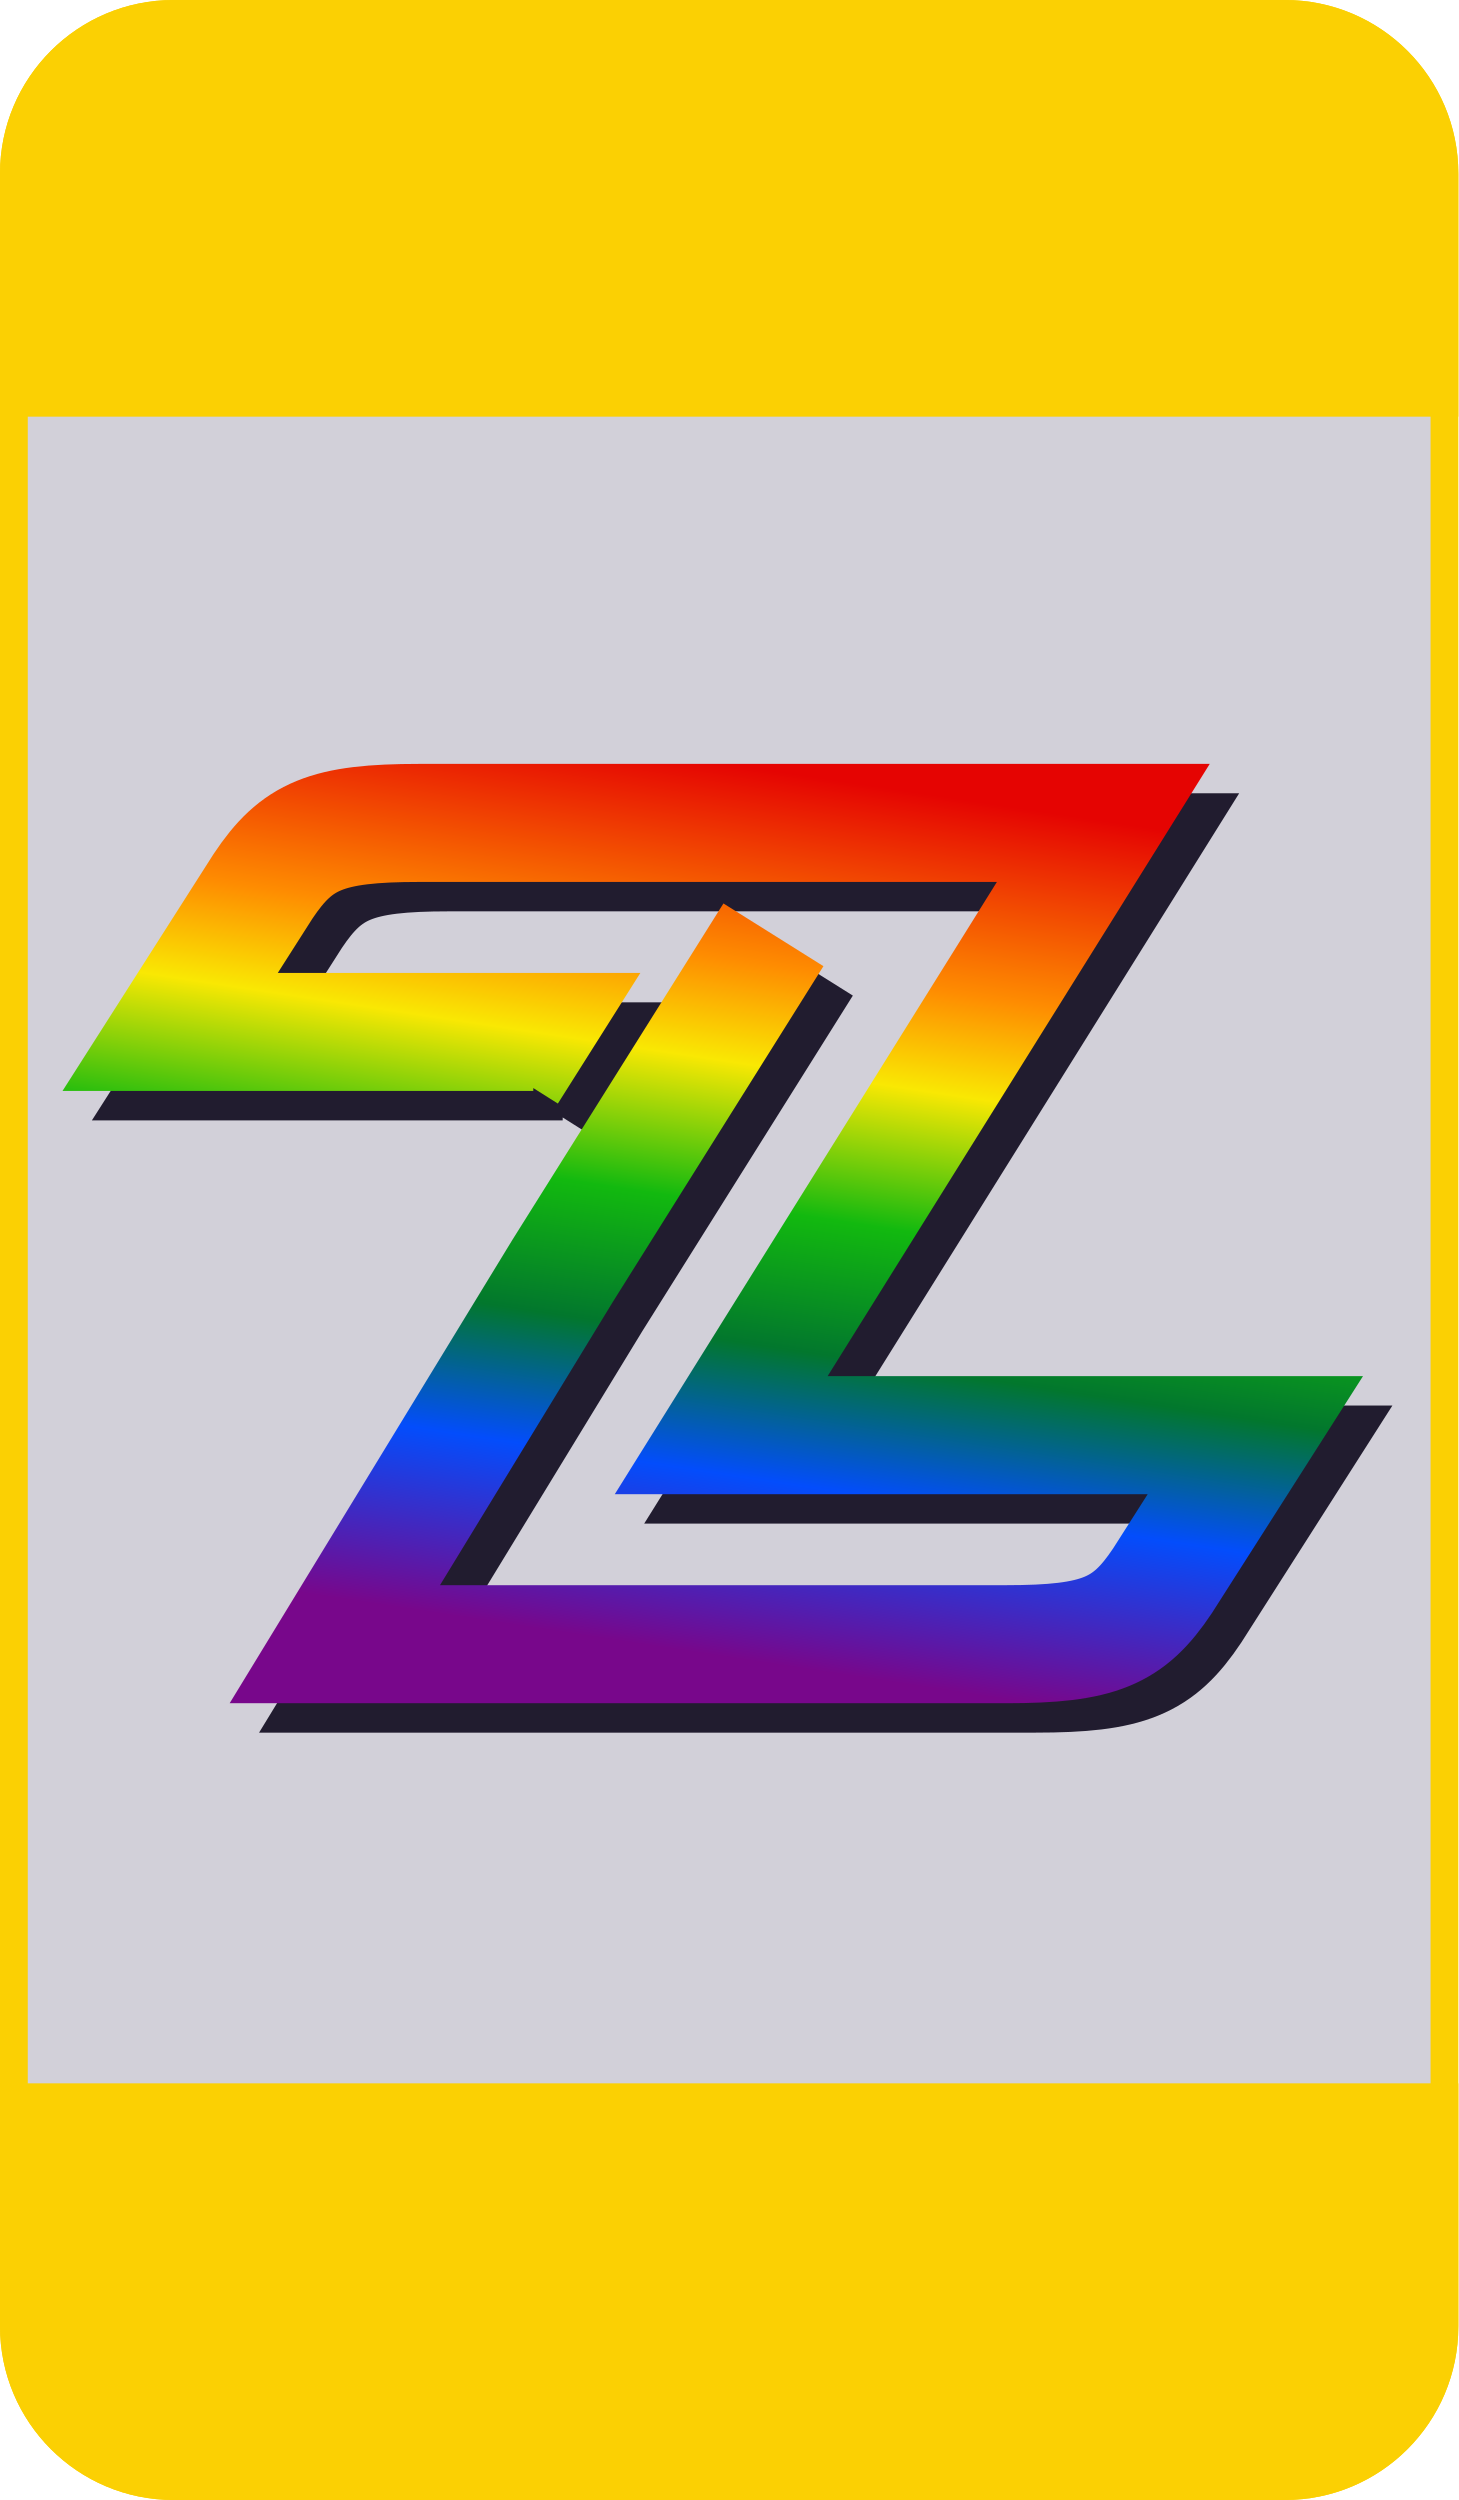
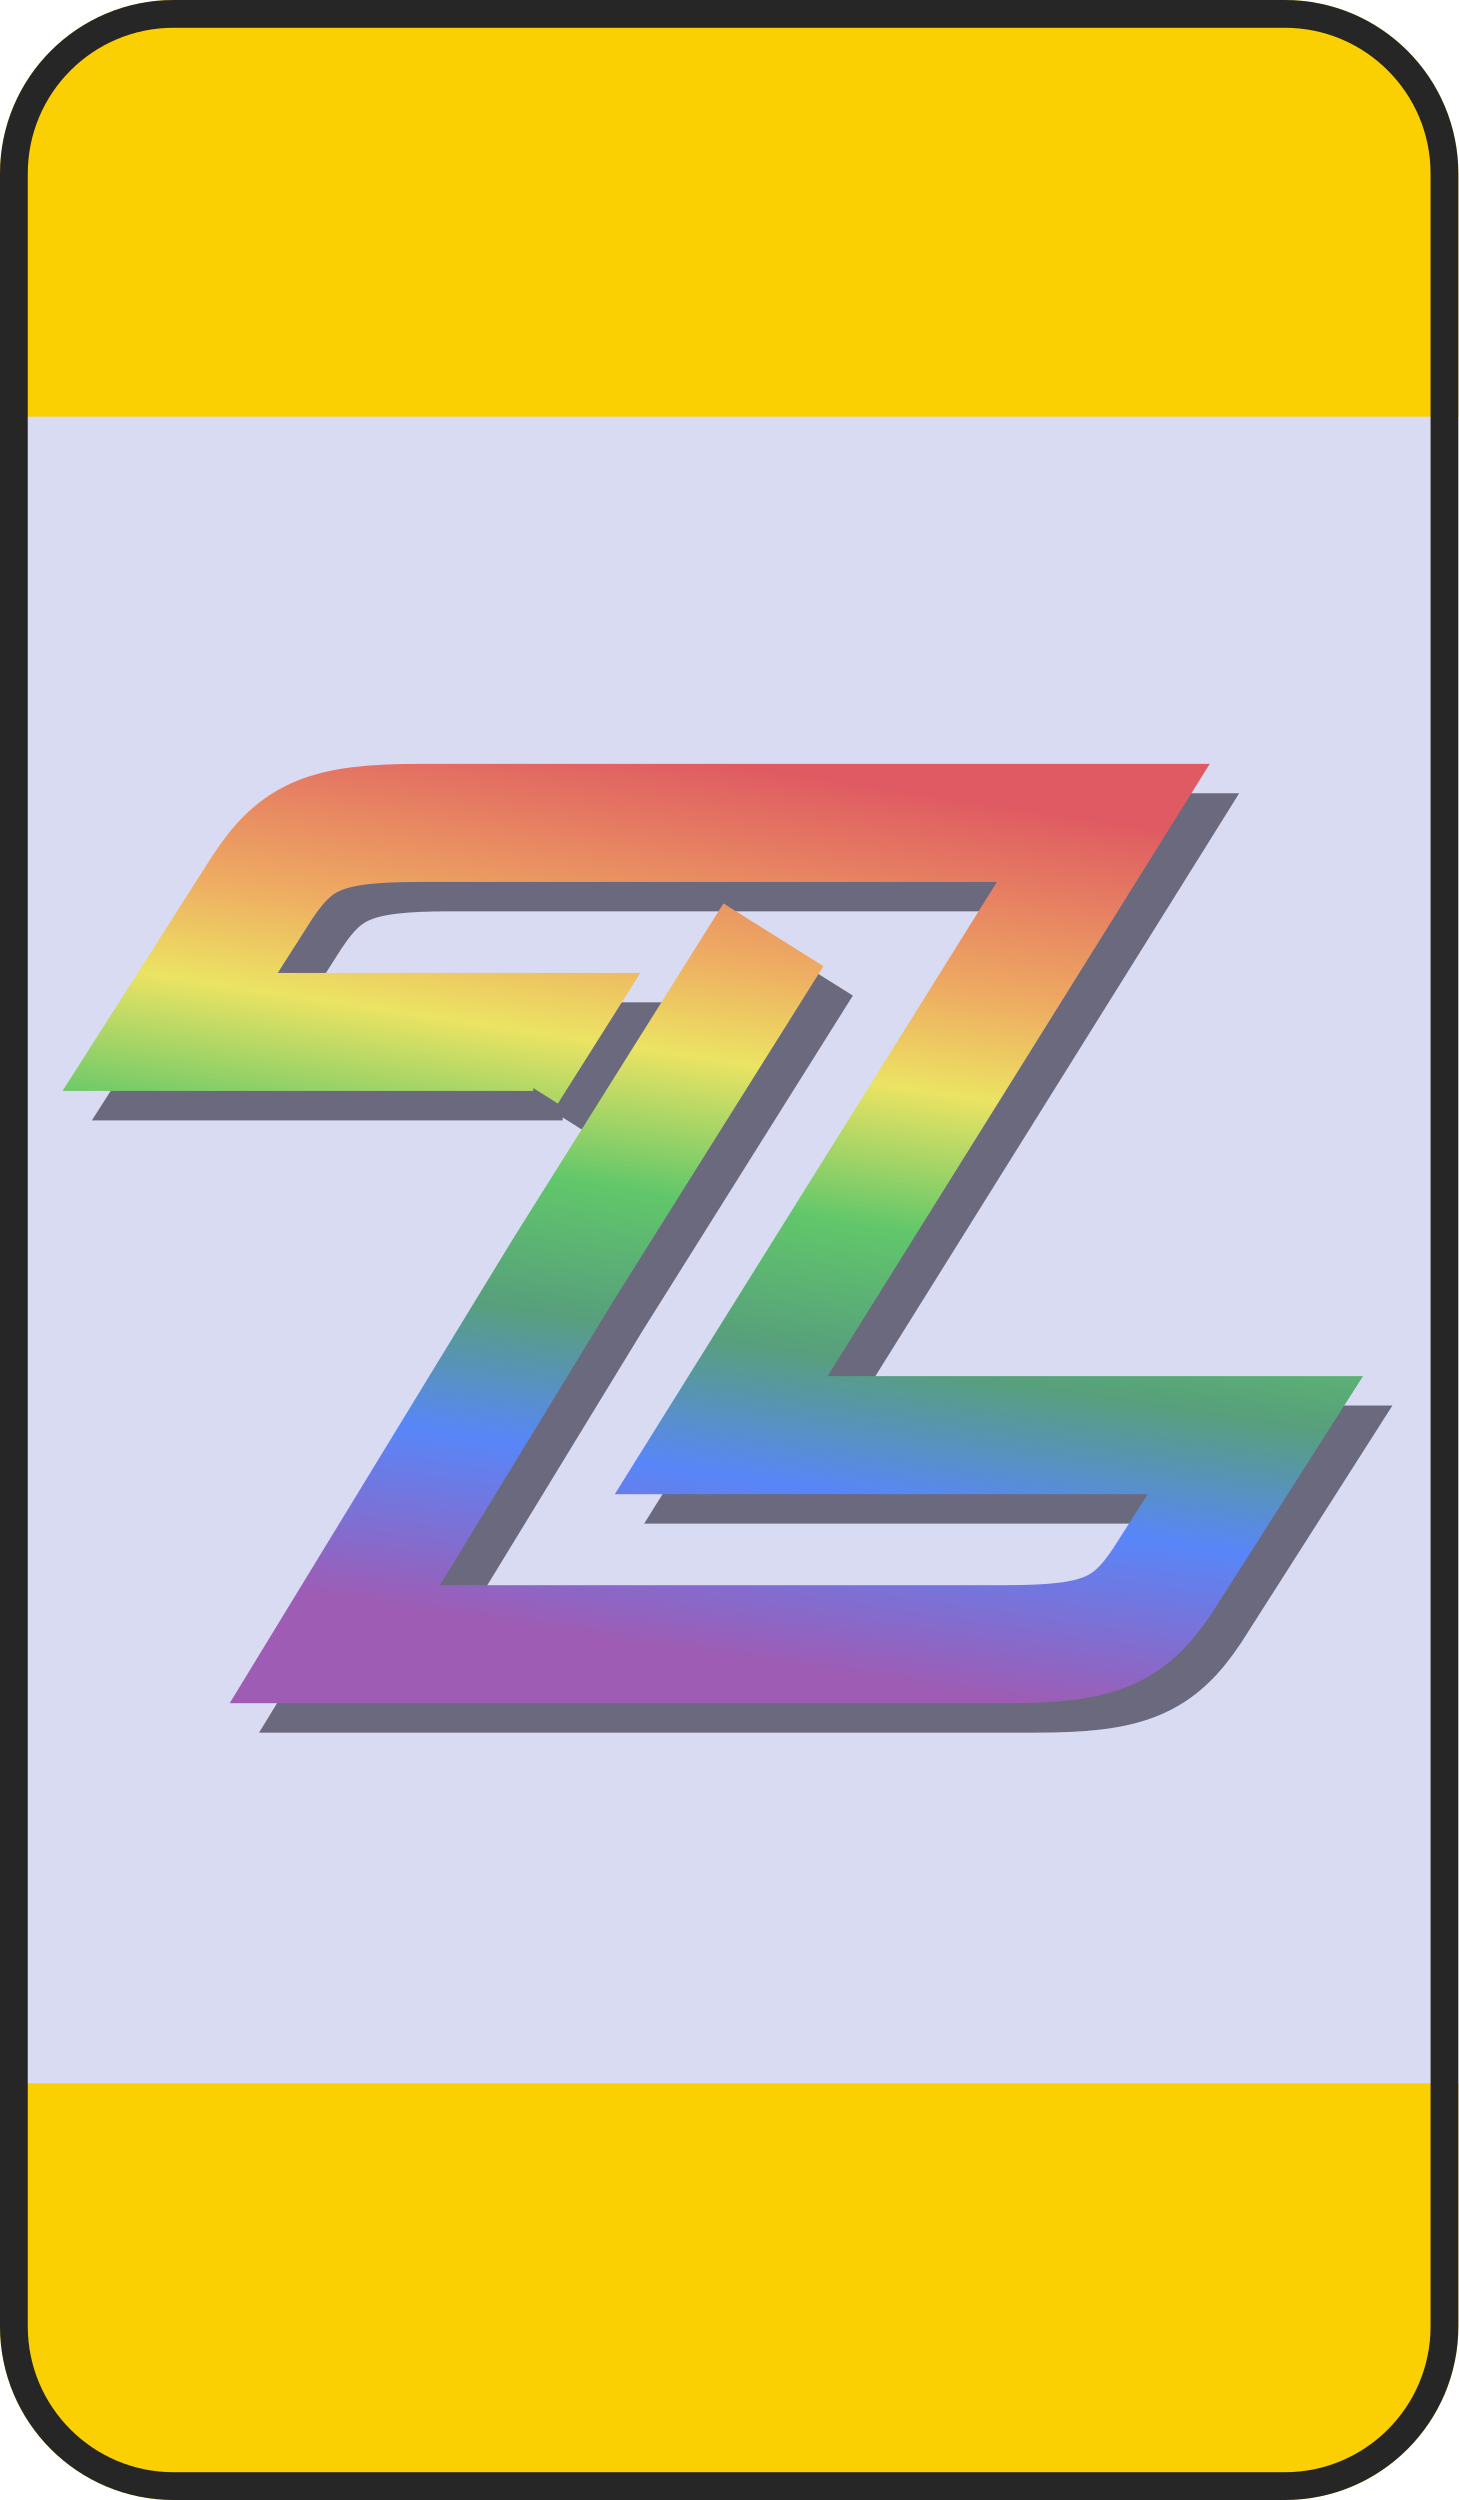
<svg xmlns="http://www.w3.org/2000/svg" width="420" height="720" viewBox="0 0 420 720" fill="none">
-   <rect width="420" height="720" rx="50" fill="#FBD003" />
-   <rect x="8" y="8" width="404" height="704" rx="42" fill="#D2D0D9" />
-   <path d="M154.757 317.219L162.054 305.666H57.469L84.224 263.711C93.952 249.118 102.465 245.469 129.219 245.469H251.437H326.227L271.198 333.636L216.17 421.803H370.006L343.252 463.758C333.523 478.352 325.01 482 298.256 482H104.897L170.566 374.375L211.001 309.922L231.219 277.696" stroke="#211C2F" stroke-width="34" />
-   <path d="M146.288 308.75L153.584 297.197H49L75.754 255.241C85.483 240.648 93.996 237 120.75 237H242.967H317.757L262.729 325.167L207.701 413.334H361.537L334.783 455.289C325.054 469.882 316.541 473.531 289.787 473.531H96.428L162.097 365.906L202.532 301.453L222.75 269.227" stroke="url(#paint0_linear_1047_250)" stroke-width="34" />
+   <rect x="8" y="8" width="404" height="704" rx="42" fill="#D8DBF2" />
+   <g opacity="0.6">
+     <path d="M154.757 317.219L162.054 305.666H57.469L84.224 263.711C93.952 249.118 102.465 245.469 129.219 245.469H251.437H326.227L271.198 333.636L216.17 421.803H370.006L343.252 463.758C333.523 478.352 325.01 482 298.256 482H104.897L170.566 374.375L211.001 309.922L231.219 277.696" stroke="#211C2F" stroke-width="34" />
+     <path d="M146.288 308.75L153.584 297.197H49L75.754 255.241C85.483 240.648 93.996 237 120.75 237H242.967H317.757L262.729 325.167L207.701 413.334H361.537L334.783 455.289C325.054 469.882 316.541 473.531 289.787 473.531H96.428L162.097 365.906L202.532 301.453L222.75 269.227" stroke="url(#paint0_linear_1047_250)" stroke-width="34" />
+   </g>
  <path d="M0 50C0 22.386 22.386 0 50 0H370C397.614 0 420 22.386 420 50V120H0V50Z" fill="#FBD003" />
  <path d="M0 600H420V670C420 697.614 397.614 720 370 720H50C22.386 720 0 697.614 0 670V600Z" fill="#FBD003" />
+   <rect x="4" y="4" width="412" height="712" rx="46" stroke="#262626" stroke-width="8" />
  <defs>
    <linearGradient id="paint0_linear_1047_250" x1="321.56" y1="237" x2="283.174" y2="490.526" gradientUnits="userSpaceOnUse">
      <stop stop-color="#E50402" />
      <stop offset="0.216" stop-color="#FE8C01" />
      <stop offset="0.33" stop-color="#F9E803" />
      <stop offset="0.489" stop-color="#12B90F" />
      <stop offset="0.64" stop-color="#02772D" />
      <stop offset="0.789" stop-color="#034DFC" />
      <stop offset="0.992" stop-color="#78078B" />
    </linearGradient>
  </defs>
</svg>
